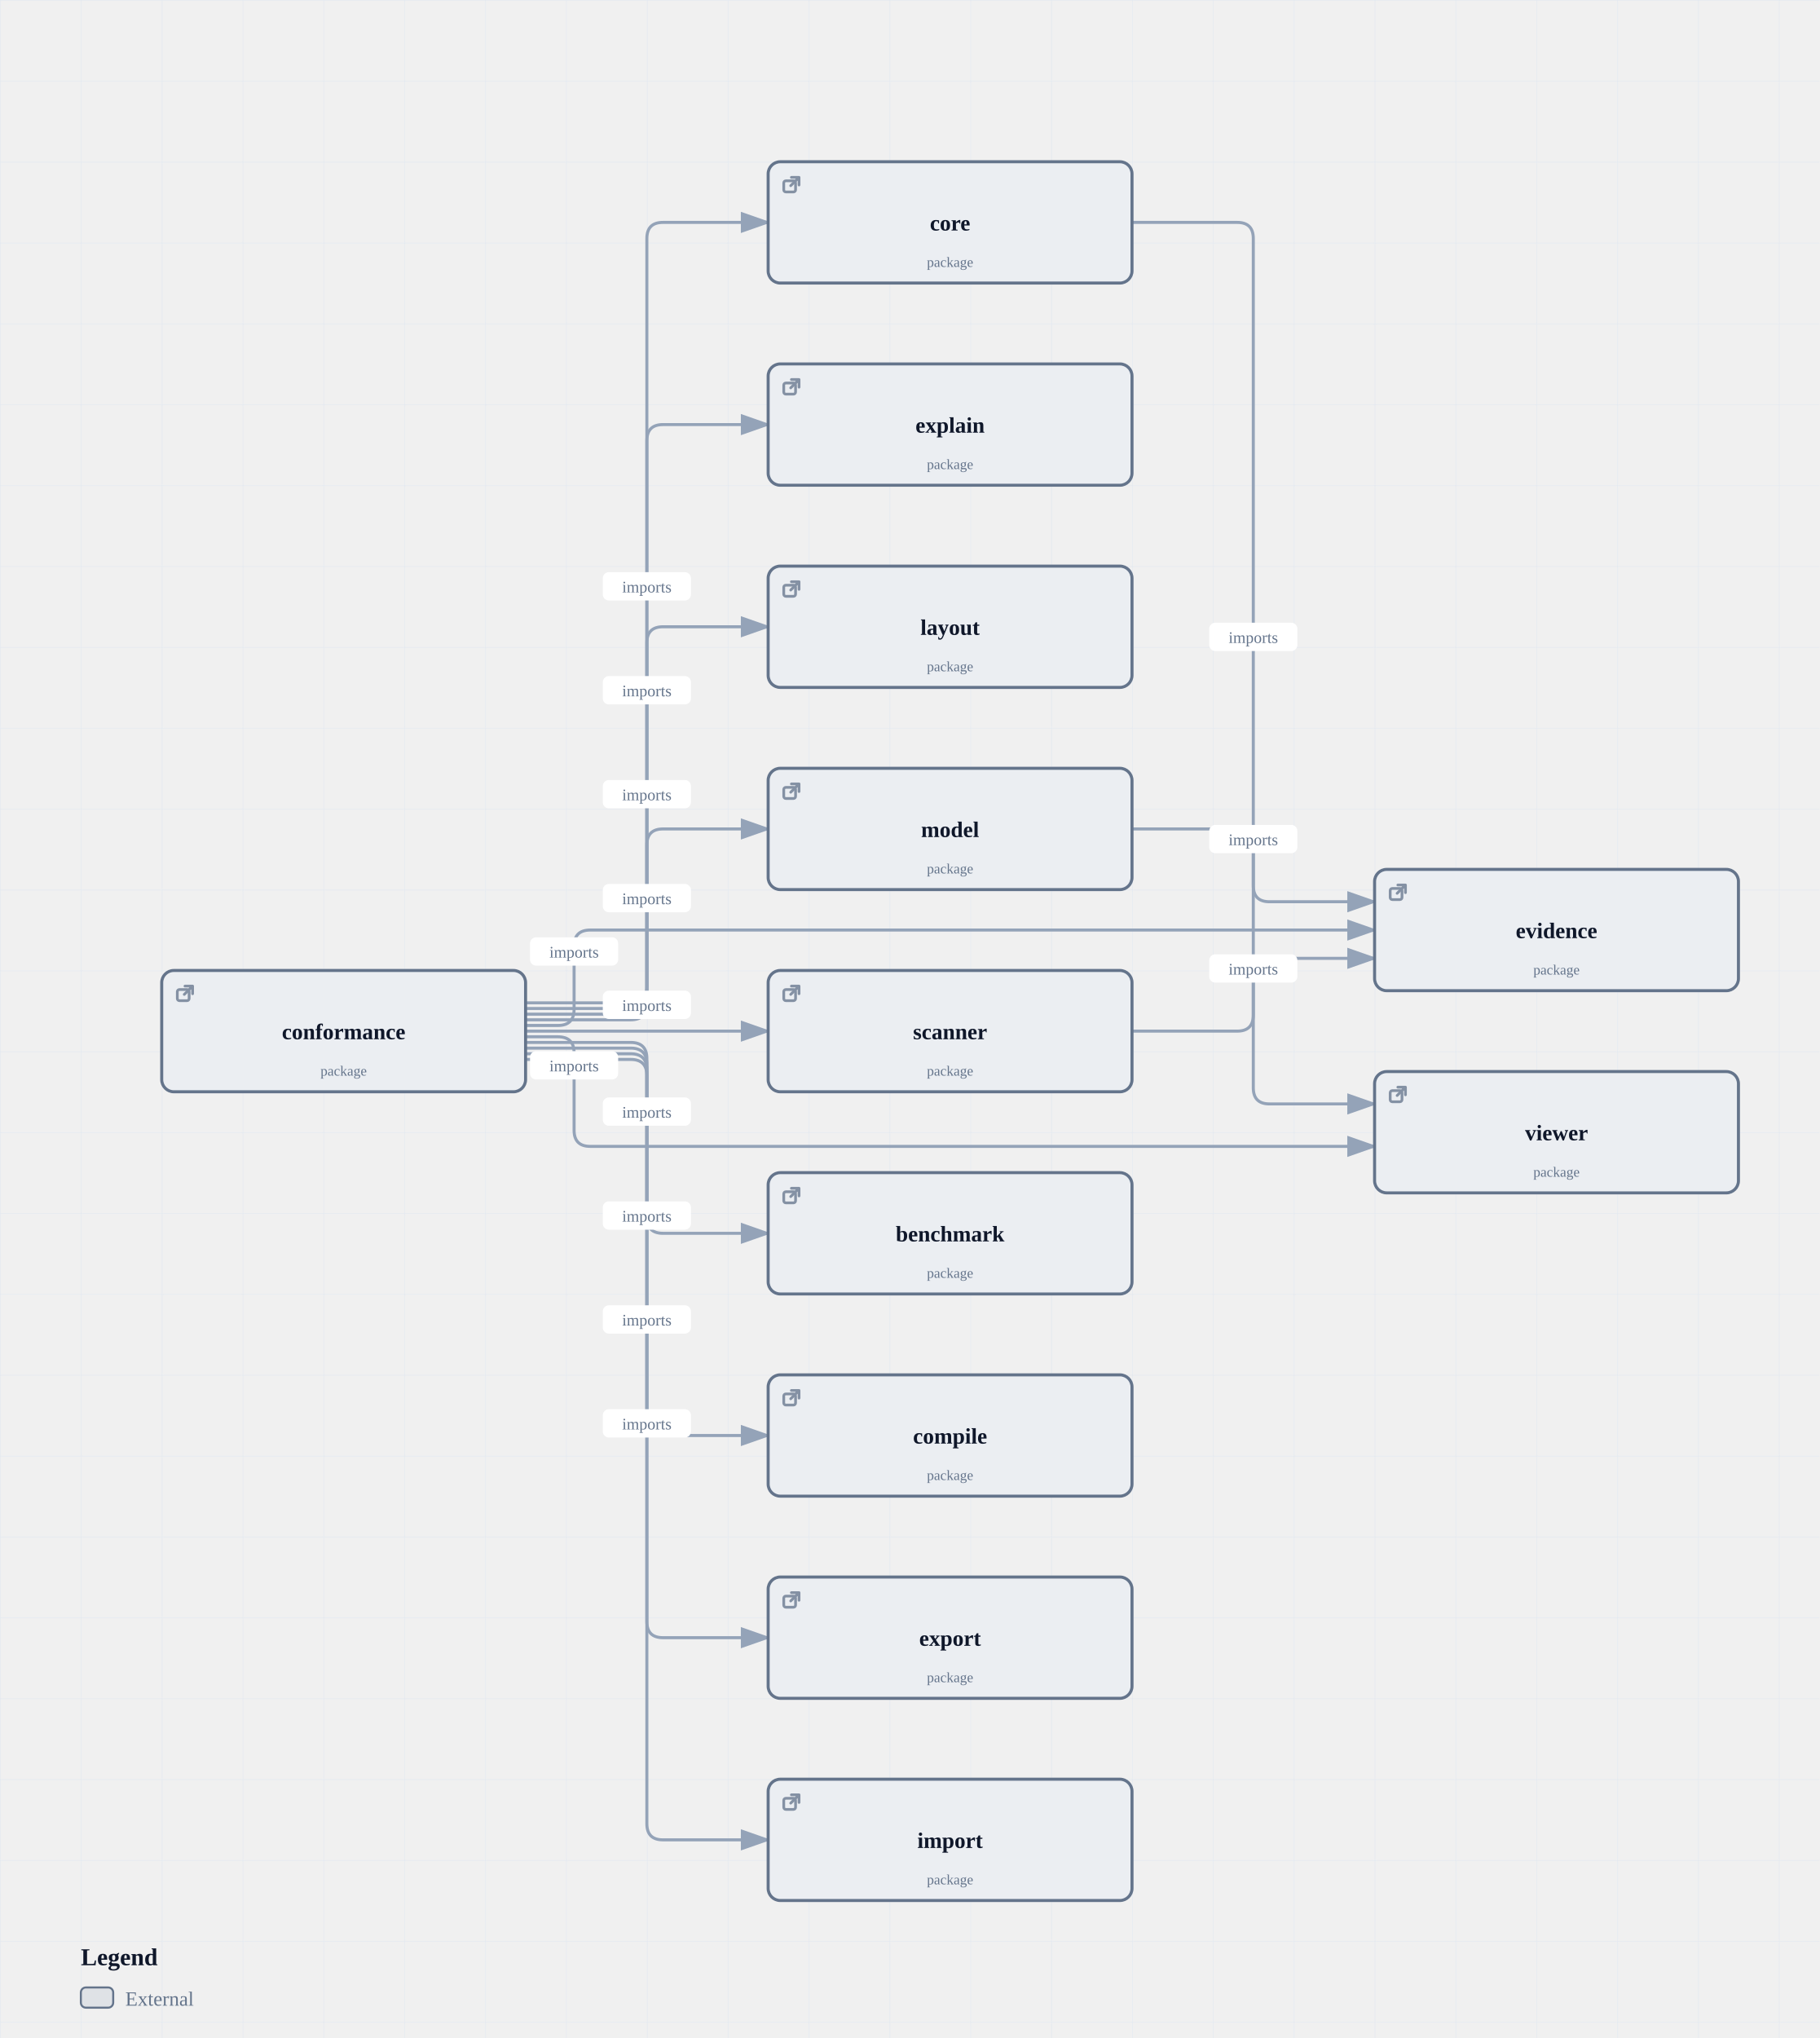
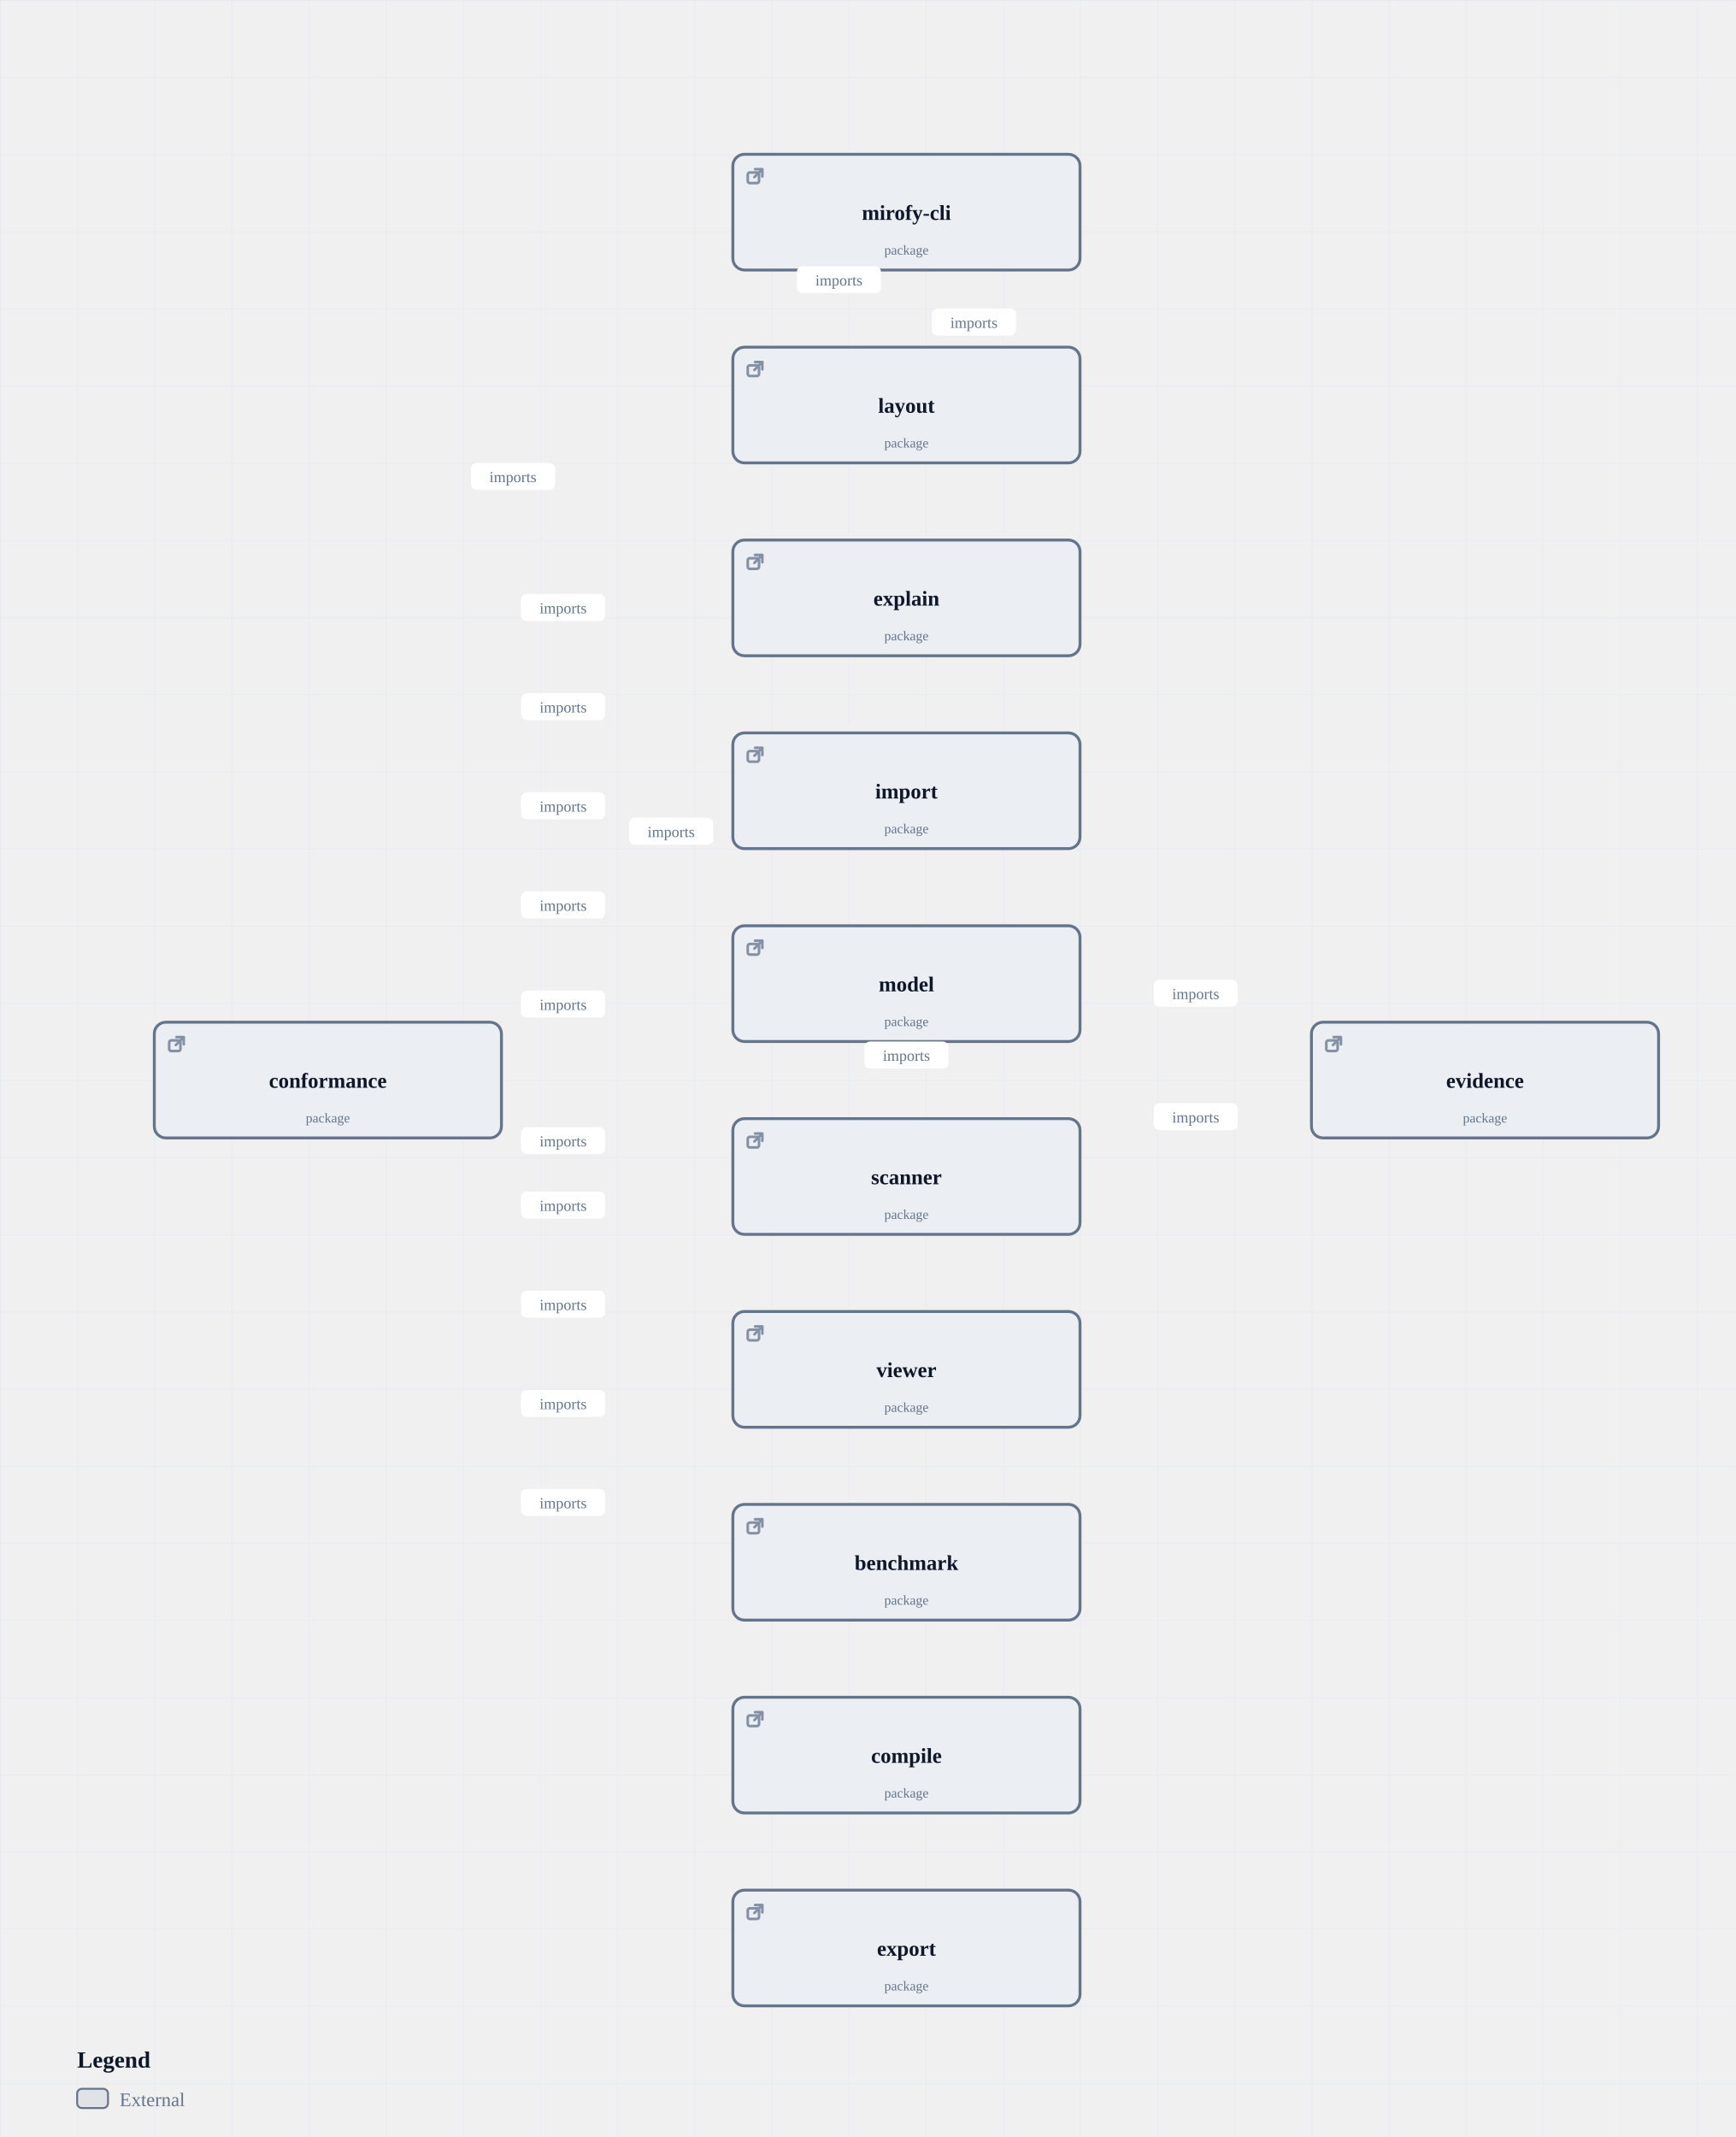
- <svg xmlns="http://www.w3.org/2000/svg" viewBox="0 0 900 1008" lang="en" display="block">
-   <style>svg{width:100%;min-width:min(900px,100%);display:block;transform-origin:0 0;transition:transform 0.18s ease}.c-grid{stroke:#e2e8f0;fill:none}.c-mask{fill:#ffffff;stroke:none}.c-external{fill:rgba(148, 163, 184, 0.18);stroke:#64748b}.t-primary{fill:#0f172a}.t-muted{fill:#64748b}.t-external{fill:#64748b}svg .semantic-sigil{fill:none;stroke:currentColor;stroke-width:1.35;stroke-linecap:round;stroke-linejoin:round;opacity:0.76;pointer-events:none}svg .semantic-sigil&gt;*{vector-effect:non-scaling-stroke}svg .semantic-sigil .sigil-fill{fill:currentColor;stroke:none}svg .s-external{color:#64748b}.a-default{stroke:#94a3b8;fill:none}.m-default{fill:#94a3b8}.m-emphasis{fill:#059669}.m-security{fill:#e11d48}.m-dashed{fill:#7c3aed}</style>
+ <svg xmlns="http://www.w3.org/2000/svg" viewBox="0 0 900 1108" lang="en" display="block">
+   <style>svg{width:100%;min-width:min(900px,100%);display:block;transform-origin:0 0;transition:transform 0.18s ease}.c-grid{stroke:#e2e8f0;fill:none}.c-mask{fill:#ffffff;stroke:none}.c-external{fill:rgba(148, 163, 184, 0.18);stroke:#64748b}.t-primary{fill:#0f172a}.t-muted{fill:#64748b}.t-external{fill:#64748b}svg .semantic-sigil{fill:none;stroke:currentColor;stroke-width:1.35;stroke-linecap:round;stroke-linejoin:round;opacity:0.76;pointer-events:none}svg .semantic-sigil&gt;*{vector-effect:non-scaling-stroke}svg .semantic-sigil .sigil-fill{fill:currentColor;stroke:none}svg .s-external{color:#64748b}.a-default{stroke:#94a3b8;fill:none}.m-default{fill:#94a3b8}.m-emphasis{fill:#059669}.m-security{fill:#e11d48}.m-dashed{fill:#7c3aed}/* build-hero */.a-default{stroke-dasharray:1;stroke-dashoffset:1;opacity:0;animation-duration:11s;animation-iteration-count:infinite;animation-timing-function:ease-in-out}.h-e0{animation-name:h-draw0}.h-e1{animation-name:h-draw1}.h-e2{animation-name:h-draw2}.h-e3{animation-name:h-draw3}.h-e4{animation-name:h-draw4}.h-e5{animation-name:h-draw5}.h-e6{animation-name:h-draw6}.h-e7{animation-name:h-draw7}.h-e8{animation-name:h-draw8}.h-e9{animation-name:h-draw9}.h-e10{animation-name:h-draw10}.h-e11{animation-name:h-draw11}.h-e12{animation-name:h-draw12}.h-e13{animation-name:h-draw13}.h-e14{animation-name:h-draw14}.h-e15{animation-name:h-draw15}.h-e16{animation-name:h-draw16}@keyframes h-draw0{0%,4.0%{opacity:0;stroke-dashoffset:1;stroke:#2563eb}4.6%{opacity:1;stroke-dashoffset:1;stroke:#2563eb}9.0%{opacity:1;stroke-dashoffset:0;stroke:#2563eb}21.0%,88%{opacity:1;stroke-dashoffset:0;stroke:#94a3b8}94%,100%{opacity:0;stroke-dashoffset:1;stroke:#2563eb}}@keyframes h-draw1{0%,7.6%{opacity:0;stroke-dashoffset:1;stroke:#2563eb}8.2%{opacity:1;stroke-dashoffset:1;stroke:#2563eb}12.6%{opacity:1;stroke-dashoffset:0;stroke:#2563eb}24.6%,88%{opacity:1;stroke-dashoffset:0;stroke:#94a3b8}94%,100%{opacity:0;stroke-dashoffset:1;stroke:#2563eb}}@keyframes h-draw2{0%,11.2%{opacity:0;stroke-dashoffset:1;stroke:#2563eb}11.8%{opacity:1;stroke-dashoffset:1;stroke:#2563eb}16.2%{opacity:1;stroke-dashoffset:0;stroke:#2563eb}28.2%,88%{opacity:1;stroke-dashoffset:0;stroke:#94a3b8}94%,100%{opacity:0;stroke-dashoffset:1;stroke:#2563eb}}@keyframes h-draw3{0%,14.8%{opacity:0;stroke-dashoffset:1;stroke:#2563eb}15.4%{opacity:1;stroke-dashoffset:1;stroke:#2563eb}19.8%{opacity:1;stroke-dashoffset:0;stroke:#2563eb}31.8%,88%{opacity:1;stroke-dashoffset:0;stroke:#94a3b8}94%,100%{opacity:0;stroke-dashoffset:1;stroke:#2563eb}}@keyframes h-draw4{0%,18.4%{opacity:0;stroke-dashoffset:1;stroke:#2563eb}19.0%{opacity:1;stroke-dashoffset:1;stroke:#2563eb}23.4%{opacity:1;stroke-dashoffset:0;stroke:#2563eb}35.4%,88%{opacity:1;stroke-dashoffset:0;stroke:#94a3b8}94%,100%{opacity:0;stroke-dashoffset:1;stroke:#2563eb}}@keyframes h-draw5{0%,22.0%{opacity:0;stroke-dashoffset:1;stroke:#2563eb}22.6%{opacity:1;stroke-dashoffset:1;stroke:#2563eb}27.0%{opacity:1;stroke-dashoffset:0;stroke:#2563eb}39.0%,88%{opacity:1;stroke-dashoffset:0;stroke:#94a3b8}94%,100%{opacity:0;stroke-dashoffset:1;stroke:#2563eb}}@keyframes h-draw6{0%,25.6%{opacity:0;stroke-dashoffset:1;stroke:#2563eb}26.2%{opacity:1;stroke-dashoffset:1;stroke:#2563eb}30.6%{opacity:1;stroke-dashoffset:0;stroke:#2563eb}42.6%,88%{opacity:1;stroke-dashoffset:0;stroke:#94a3b8}94%,100%{opacity:0;stroke-dashoffset:1;stroke:#2563eb}}@keyframes h-draw7{0%,29.2%{opacity:0;stroke-dashoffset:1;stroke:#2563eb}29.8%{opacity:1;stroke-dashoffset:1;stroke:#2563eb}34.2%{opacity:1;stroke-dashoffset:0;stroke:#2563eb}46.2%,88%{opacity:1;stroke-dashoffset:0;stroke:#94a3b8}94%,100%{opacity:0;stroke-dashoffset:1;stroke:#2563eb}}@keyframes h-draw8{0%,32.8%{opacity:0;stroke-dashoffset:1;stroke:#2563eb}33.4%{opacity:1;stroke-dashoffset:1;stroke:#2563eb}37.8%{opacity:1;stroke-dashoffset:0;stroke:#2563eb}49.8%,88%{opacity:1;stroke-dashoffset:0;stroke:#94a3b8}94%,100%{opacity:0;stroke-dashoffset:1;stroke:#2563eb}}@keyframes h-draw9{0%,36.4%{opacity:0;stroke-dashoffset:1;stroke:#2563eb}37.0%{opacity:1;stroke-dashoffset:1;stroke:#2563eb}41.4%{opacity:1;stroke-dashoffset:0;stroke:#2563eb}53.4%,88%{opacity:1;stroke-dashoffset:0;stroke:#94a3b8}94%,100%{opacity:0;stroke-dashoffset:1;stroke:#2563eb}}@keyframes h-draw10{0%,40.0%{opacity:0;stroke-dashoffset:1;stroke:#2563eb}40.6%{opacity:1;stroke-dashoffset:1;stroke:#2563eb}45.0%{opacity:1;stroke-dashoffset:0;stroke:#2563eb}57.0%,88%{opacity:1;stroke-dashoffset:0;stroke:#94a3b8}94%,100%{opacity:0;stroke-dashoffset:1;stroke:#2563eb}}@keyframes h-draw11{0%,43.6%{opacity:0;stroke-dashoffset:1;stroke:#2563eb}44.2%{opacity:1;stroke-dashoffset:1;stroke:#2563eb}48.6%{opacity:1;stroke-dashoffset:0;stroke:#2563eb}60.6%,88%{opacity:1;stroke-dashoffset:0;stroke:#94a3b8}94%,100%{opacity:0;stroke-dashoffset:1;stroke:#2563eb}}@keyframes h-draw12{0%,47.2%{opacity:0;stroke-dashoffset:1;stroke:#2563eb}47.8%{opacity:1;stroke-dashoffset:1;stroke:#2563eb}52.2%{opacity:1;stroke-dashoffset:0;stroke:#2563eb}64.2%,88%{opacity:1;stroke-dashoffset:0;stroke:#94a3b8}94%,100%{opacity:0;stroke-dashoffset:1;stroke:#2563eb}}@keyframes h-draw13{0%,50.8%{opacity:0;stroke-dashoffset:1;stroke:#2563eb}51.4%{opacity:1;stroke-dashoffset:1;stroke:#2563eb}55.8%{opacity:1;stroke-dashoffset:0;stroke:#2563eb}67.8%,88%{opacity:1;stroke-dashoffset:0;stroke:#94a3b8}94%,100%{opacity:0;stroke-dashoffset:1;stroke:#2563eb}}@keyframes h-draw14{0%,54.4%{opacity:0;stroke-dashoffset:1;stroke:#2563eb}55.0%{opacity:1;stroke-dashoffset:1;stroke:#2563eb}59.4%{opacity:1;stroke-dashoffset:0;stroke:#2563eb}71.4%,88%{opacity:1;stroke-dashoffset:0;stroke:#94a3b8}94%,100%{opacity:0;stroke-dashoffset:1;stroke:#2563eb}}@keyframes h-draw15{0%,58.0%{opacity:0;stroke-dashoffset:1;stroke:#2563eb}58.6%{opacity:1;stroke-dashoffset:1;stroke:#2563eb}63.0%{opacity:1;stroke-dashoffset:0;stroke:#2563eb}75.0%,88%{opacity:1;stroke-dashoffset:0;stroke:#94a3b8}94%,100%{opacity:0;stroke-dashoffset:1;stroke:#2563eb}}@keyframes h-draw16{0%,61.6%{opacity:0;stroke-dashoffset:1;stroke:#2563eb}62.2%{opacity:1;stroke-dashoffset:1;stroke:#2563eb}66.6%{opacity:1;stroke-dashoffset:0;stroke:#2563eb}78.6%,88%{opacity:1;stroke-dashoffset:0;stroke:#94a3b8}94%,100%{opacity:0;stroke-dashoffset:1;stroke:#2563eb}}@media (prefers-reduced-motion:reduce){.a-default{animation:none;opacity:1;stroke-dashoffset:0;stroke:#94a3b8}}</style>
  <defs>
    <marker id="arrowhead" markerWidth="10" markerHeight="7" refX="9" refY="3.5" orient="auto">
      <polygon points="0 0, 10 3.5, 0 7" class="m-default" fill="#94a3b8" />
    </marker>
    <marker id="arrowhead-emphasis" markerWidth="10" markerHeight="7" refX="9" refY="3.5" orient="auto">
      <polygon points="0 0, 10 3.5, 0 7" class="m-emphasis" fill="#059669" />
    </marker>
    <marker id="arrowhead-security" markerWidth="10" markerHeight="7" refX="9" refY="3.5" orient="auto">
      <polygon points="0 0, 10 3.5, 0 7" class="m-security" fill="#e11d48" />
    </marker>
    <marker id="arrowhead-dashed" markerWidth="10" markerHeight="7" refX="9" refY="3.5" orient="auto">
      <polygon points="0 0, 10 3.5, 0 7" class="m-dashed" fill="#7c3aed" />
    </marker>
    <pattern id="grid" width="40" height="40" patternUnits="userSpaceOnUse">
      <path d="M 40 0 L 0 0 0 40" class="c-grid" stroke-width="0.5" stroke="#e2e8f0" fill="none" />
    </pattern>
  </defs>
  <rect width="100%" height="100%" fill="url(#grid)" />
-   <path d="M 260 498.8 L 312 498.8 Q 320 498.8 320 490.8 L 320 218 Q 320 210 328 210 L 380 210" class="a-default" stroke-width="1.5" marker-end="url(#arrowhead)" stroke="#94a3b8" fill="none" />
-   <path d="M 260 515.6 L 312 515.6 Q 320 515.6 320 523.6 L 320 602 Q 320 610 328 610 L 380 610" class="a-default" stroke-width="1.5" marker-end="url(#arrowhead)" stroke="#94a3b8" fill="none" />
-   <path d="M 260 512.8 L 276 512.8 Q 284 512.8 284 520.8 L 284 559 Q 284 567 292 567 L 680 567" class="a-default" stroke-width="1.5" marker-end="url(#arrowhead)" stroke="#94a3b8" fill="none" />
-   <path d="M 260 507.2 L 276 507.2 Q 284 507.2 284 499.2 L 284 468 Q 284 460 292 460 L 680 460" class="a-default" stroke-width="1.5" marker-end="url(#arrowhead)" stroke="#94a3b8" fill="none" />
-   <path d="M 260 496 L 312 496 Q 320 496 320 488 L 320 118 Q 320 110 328 110 L 380 110" class="a-default" stroke-width="1.5" marker-end="url(#arrowhead)" stroke="#94a3b8" fill="none" />
-   <path d="M 260 521.2 L 312 521.2 Q 320 521.2 320 529.2 L 320 802 Q 320 810 328 810 L 380 810" class="a-default" stroke-width="1.5" marker-end="url(#arrowhead)" stroke="#94a3b8" fill="none" />
-   <path d="M 260 501.6 L 312 501.6 Q 320 501.6 320 493.6 L 320 318 Q 320 310 328 310 L 380 310" class="a-default" stroke-width="1.5" marker-end="url(#arrowhead)" stroke="#94a3b8" fill="none" />
-   <path d="M 260 524 L 312 524 Q 320 524 320 532 L 320 902 Q 320 910 328 910 L 380 910" class="a-default" stroke-width="1.5" marker-end="url(#arrowhead)" stroke="#94a3b8" fill="none" />
-   <path d="M 260 510 L 380 510" class="a-default" stroke-width="1.5" marker-end="url(#arrowhead)" stroke="#94a3b8" fill="none" />
-   <path d="M 260 504.4 L 312 504.4 Q 320 504.4 320 496.4 L 320 418 Q 320 410 328 410 L 380 410" class="a-default" stroke-width="1.5" marker-end="url(#arrowhead)" stroke="#94a3b8" fill="none" />
-   <path d="M 260 518.4 L 312 518.4 Q 320 518.4 320 526.4 L 320 702 Q 320 710 328 710 L 380 710" class="a-default" stroke-width="1.5" marker-end="url(#arrowhead)" stroke="#94a3b8" fill="none" />
-   <path d="M 560 110 L 612 110 Q 620 110 620 118 L 620 538 Q 620 546 628 546 L 680 546" class="a-default" stroke-width="1.5" marker-end="url(#arrowhead)" stroke="#94a3b8" fill="none" />
-   <path d="M 560 410 L 612 410 Q 620 410 620 418 L 620 438 Q 620 446 628 446 L 680 446" class="a-default" stroke-width="1.5" marker-end="url(#arrowhead)" stroke="#94a3b8" fill="none" />
-   <path d="M 560 510 L 612 510 Q 620 510 620 502 L 620 482 Q 620 474 628 474 L 680 474" class="a-default" stroke-width="1.5" marker-end="url(#arrowhead)" stroke="#94a3b8" fill="none" />
+   <path d="M 260 551.6 L 312 551.6 Q 320 551.6 320 543.6 L 320 318 Q 320 310 328 310 L 380 310" pathLength="1" class="a-default h-e0" stroke-width="1.5" marker-end="url(#arrowhead)" stroke="#94a3b8" fill="none" />
+   <path d="M 260 568.4 L 312 568.4 Q 320 568.4 320 576.4 L 320 802 Q 320 810 328 810 L 380 810" pathLength="1" class="a-default h-e1" stroke-width="1.5" marker-end="url(#arrowhead)" stroke="#94a3b8" fill="none" />
+   <path d="M 260 562.8 L 312 562.8 Q 320 562.8 320 570.8 L 320 602 Q 320 610 328 610 L 380 610" pathLength="1" class="a-default h-e2" stroke-width="1.5" marker-end="url(#arrowhead)" stroke="#94a3b8" fill="none" />
+   <path d="M 260 565.6 L 312 565.6 Q 320 565.6 320 573.6 L 320 702 Q 320 710 328 710 L 380 710" pathLength="1" class="a-default h-e3" stroke-width="1.5" marker-end="url(#arrowhead)" stroke="#94a3b8" fill="none" />
+   <path d="M 260 557.2 L 312 557.2 Q 320 557.2 320 549.2 L 320 518 Q 320 510 328 510 L 380 510" pathLength="1" class="a-default h-e4" stroke-width="1.5" marker-end="url(#arrowhead)" stroke="#94a3b8" fill="none" />
+   <path d="M 260 548.8 L 312 548.8 Q 320 548.8 320 540.8 L 320 218 Q 320 210 328 210 L 380 210" pathLength="1" class="a-default h-e5" stroke-width="1.5" marker-end="url(#arrowhead)" stroke="#94a3b8" fill="none" />
+   <path d="M 260 560 L 680 560" pathLength="1" class="a-default h-e6" stroke-width="1.5" marker-end="url(#arrowhead)" stroke="#94a3b8" fill="none" />
+   <path d="M 260 546 L 312 546 Q 320 546 320 538 L 320 118 Q 320 110 328 110 L 380 110" pathLength="1" class="a-default h-e7" stroke-width="1.5" marker-end="url(#arrowhead)" stroke="#94a3b8" fill="none" />
+   <path d="M 260 574 L 312 574 Q 320 574 320 582 L 320 1002 Q 320 1010 328 1010 L 380 1010" pathLength="1" class="a-default h-e8" stroke-width="1.5" marker-end="url(#arrowhead)" stroke="#94a3b8" fill="none" />
+   <path d="M 260 554.4 L 312 554.4 Q 320 554.4 320 546.4 L 320 418 Q 320 410 328 410 L 380 410" pathLength="1" class="a-default h-e9" stroke-width="1.5" marker-end="url(#arrowhead)" stroke="#94a3b8" fill="none" />
+   <path d="M 260 571.2 L 312 571.2 Q 320 571.2 320 579.2 L 320 902 Q 320 910 328 910 L 380 910" pathLength="1" class="a-default h-e10" stroke-width="1.5" marker-end="url(#arrowhead)" stroke="#94a3b8" fill="none" />
+   <path d="M 380 110 L 356 110 Q 348 110 348 118 L 348 702 Q 348 710 356 710 L 380 710" pathLength="1" class="a-default h-e11" stroke-width="1.5" marker-end="url(#arrowhead)" stroke="#94a3b8" fill="none" />
+   <path d="M 380 110 L 330 110 Q 322 110 322 118 L 322 402 Q 322 410 330 410 L 380 410" pathLength="1" class="a-default h-e12" stroke-width="1.5" marker-end="url(#arrowhead)" stroke="#94a3b8" fill="none" />
+   <path d="M 463 140 L 463 180" pathLength="1" class="a-default h-e13" stroke-width="1.5" marker-end="url(#arrowhead)" stroke="#94a3b8" fill="none" />
+   <path d="M 477 180 L 477 140" pathLength="1" class="a-default h-e14" stroke-width="1.5" marker-end="url(#arrowhead)" stroke="#94a3b8" fill="none" />
+   <path d="M 560 510 L 612 510 Q 620 510 620 518 L 620 538 Q 620 546 628 546 L 680 546" pathLength="1" class="a-default h-e15" stroke-width="1.5" marker-end="url(#arrowhead)" stroke="#94a3b8" fill="none" />
+   <path d="M 560 610 L 612 610 Q 620 610 620 602 L 620 582 Q 620 574 628 574 L 680 574" pathLength="1" class="a-default h-e16" stroke-width="1.5" marker-end="url(#arrowhead)" stroke="#94a3b8" fill="none" />
  <g id="node-mirofy-conformance">
-     <rect x="80" y="480" width="180" height="60" rx="6" class="c-mask" fill="#ffffff" stroke="none" />
-     <rect x="80" y="480" width="180" height="60" rx="6" class="c-external" stroke-width="1.5" fill="rgba(148, 163, 184, 0.18)" stroke="#64748b" />
-     <g class="semantic-sigil s-external" transform="translate(86 486) scale(0.6875)" fill="none" stroke="currentColor" stroke-width="1.35" stroke-linecap="round" stroke-linejoin="round" opacity="0.76" color="#64748b">
-       <rect x="2.5" y="5" width="8.5" height="8" rx="1.5" />
-       <path d="M8 2.5h5.5V8M13.5 2.5 7.5 8.5" />
-     </g>
-     <text x="170" y="514" class="t-primary" font-size="11" font-weight="600" text-anchor="middle" fill="#0f172a">conformance</text>
-     <text x="170" y="532" class="t-external" font-size="7" text-anchor="middle" fill="#64748b">package</text>
-   </g>
-   <g id="node-mirofy-core">
+     <rect x="80" y="530" width="180" height="60" rx="6" class="c-mask" fill="#ffffff" stroke="none" />
+     <rect x="80" y="530" width="180" height="60" rx="6" class="c-external" stroke-width="1.5" fill="rgba(148, 163, 184, 0.18)" stroke="#64748b" />
+     <g class="semantic-sigil s-external" transform="translate(86 536) scale(0.6875)" fill="none" stroke="currentColor" stroke-width="1.35" stroke-linecap="round" stroke-linejoin="round" opacity="0.76" color="#64748b">
+       <rect x="2.5" y="5" width="8.5" height="8" rx="1.5" />
+       <path d="M8 2.5h5.5V8M13.5 2.5 7.5 8.5" />
+     </g>
+     <text x="170" y="564" class="t-primary" font-size="11" font-weight="600" text-anchor="middle" fill="#0f172a">conformance</text>
+     <text x="170" y="582" class="t-external" font-size="7" text-anchor="middle" fill="#64748b">package</text>
+   </g>
+   <g id="node-mirofy-cli">
    <rect x="380" y="80" width="180" height="60" rx="6" class="c-mask" fill="#ffffff" stroke="none" />
    <rect x="380" y="80" width="180" height="60" rx="6" class="c-external" stroke-width="1.5" fill="rgba(148, 163, 184, 0.18)" stroke="#64748b" />
    <g class="semantic-sigil s-external" transform="translate(386 86) scale(0.6875)" fill="none" stroke="currentColor" stroke-width="1.35" stroke-linecap="round" stroke-linejoin="round" opacity="0.76" color="#64748b">
      <rect x="2.5" y="5" width="8.5" height="8" rx="1.5" />
      <path d="M8 2.5h5.5V8M13.5 2.5 7.5 8.5" />
    </g>
-     <text x="470" y="114" class="t-primary" font-size="11" font-weight="600" text-anchor="middle" fill="#0f172a">core</text>
+     <text x="470" y="114" class="t-primary" font-size="11" font-weight="600" text-anchor="middle" fill="#0f172a">mirofy-cli</text>
    <text x="470" y="132" class="t-external" font-size="7" text-anchor="middle" fill="#64748b">package</text>
  </g>
-   <g id="node-mirofy-evidence">
-     <rect x="680" y="430" width="180" height="60" rx="6" class="c-mask" fill="#ffffff" stroke="none" />
-     <rect x="680" y="430" width="180" height="60" rx="6" class="c-external" stroke-width="1.5" fill="rgba(148, 163, 184, 0.18)" stroke="#64748b" />
-     <g class="semantic-sigil s-external" transform="translate(686 436) scale(0.6875)" fill="none" stroke="currentColor" stroke-width="1.35" stroke-linecap="round" stroke-linejoin="round" opacity="0.76" color="#64748b">
-       <rect x="2.5" y="5" width="8.5" height="8" rx="1.5" />
-       <path d="M8 2.5h5.5V8M13.5 2.5 7.5 8.5" />
-     </g>
-     <text x="770" y="464" class="t-primary" font-size="11" font-weight="600" text-anchor="middle" fill="#0f172a">evidence</text>
-     <text x="770" y="482" class="t-external" font-size="7" text-anchor="middle" fill="#64748b">package</text>
-   </g>
-   <g id="node-mirofy-explain">
+   <g id="node-mirofy-layout">
    <rect x="380" y="180" width="180" height="60" rx="6" class="c-mask" fill="#ffffff" stroke="none" />
    <rect x="380" y="180" width="180" height="60" rx="6" class="c-external" stroke-width="1.5" fill="rgba(148, 163, 184, 0.18)" stroke="#64748b" />
    <g class="semantic-sigil s-external" transform="translate(386 186) scale(0.6875)" fill="none" stroke="currentColor" stroke-width="1.35" stroke-linecap="round" stroke-linejoin="round" opacity="0.76" color="#64748b">
      <rect x="2.5" y="5" width="8.5" height="8" rx="1.5" />
      <path d="M8 2.5h5.5V8M13.5 2.5 7.5 8.5" />
    </g>
-     <text x="470" y="214" class="t-primary" font-size="11" font-weight="600" text-anchor="middle" fill="#0f172a">explain</text>
+     <text x="470" y="214" class="t-primary" font-size="11" font-weight="600" text-anchor="middle" fill="#0f172a">layout</text>
    <text x="470" y="232" class="t-external" font-size="7" text-anchor="middle" fill="#64748b">package</text>
  </g>
-   <g id="node-mirofy-layout">
+   <g id="node-mirofy-evidence">
+     <rect x="680" y="530" width="180" height="60" rx="6" class="c-mask" fill="#ffffff" stroke="none" />
+     <rect x="680" y="530" width="180" height="60" rx="6" class="c-external" stroke-width="1.5" fill="rgba(148, 163, 184, 0.18)" stroke="#64748b" />
+     <g class="semantic-sigil s-external" transform="translate(686 536) scale(0.6875)" fill="none" stroke="currentColor" stroke-width="1.35" stroke-linecap="round" stroke-linejoin="round" opacity="0.76" color="#64748b">
+       <rect x="2.5" y="5" width="8.5" height="8" rx="1.5" />
+       <path d="M8 2.5h5.5V8M13.5 2.5 7.5 8.5" />
+     </g>
+     <text x="770" y="564" class="t-primary" font-size="11" font-weight="600" text-anchor="middle" fill="#0f172a">evidence</text>
+     <text x="770" y="582" class="t-external" font-size="7" text-anchor="middle" fill="#64748b">package</text>
+   </g>
+   <g id="node-mirofy-explain">
    <rect x="380" y="280" width="180" height="60" rx="6" class="c-mask" fill="#ffffff" stroke="none" />
    <rect x="380" y="280" width="180" height="60" rx="6" class="c-external" stroke-width="1.5" fill="rgba(148, 163, 184, 0.18)" stroke="#64748b" />
    <g class="semantic-sigil s-external" transform="translate(386 286) scale(0.6875)" fill="none" stroke="currentColor" stroke-width="1.35" stroke-linecap="round" stroke-linejoin="round" opacity="0.76" color="#64748b">
      <rect x="2.5" y="5" width="8.5" height="8" rx="1.5" />
      <path d="M8 2.5h5.5V8M13.5 2.5 7.5 8.5" />
    </g>
-     <text x="470" y="314" class="t-primary" font-size="11" font-weight="600" text-anchor="middle" fill="#0f172a">layout</text>
+     <text x="470" y="314" class="t-primary" font-size="11" font-weight="600" text-anchor="middle" fill="#0f172a">explain</text>
    <text x="470" y="332" class="t-external" font-size="7" text-anchor="middle" fill="#64748b">package</text>
  </g>
-   <g id="node-mirofy-model">
+   <g id="node-mirofy-import">
    <rect x="380" y="380" width="180" height="60" rx="6" class="c-mask" fill="#ffffff" stroke="none" />
    <rect x="380" y="380" width="180" height="60" rx="6" class="c-external" stroke-width="1.5" fill="rgba(148, 163, 184, 0.18)" stroke="#64748b" />
    <g class="semantic-sigil s-external" transform="translate(386 386) scale(0.6875)" fill="none" stroke="currentColor" stroke-width="1.35" stroke-linecap="round" stroke-linejoin="round" opacity="0.76" color="#64748b">
      <rect x="2.5" y="5" width="8.5" height="8" rx="1.5" />
      <path d="M8 2.5h5.5V8M13.5 2.5 7.5 8.5" />
    </g>
-     <text x="470" y="414" class="t-primary" font-size="11" font-weight="600" text-anchor="middle" fill="#0f172a">model</text>
+     <text x="470" y="414" class="t-primary" font-size="11" font-weight="600" text-anchor="middle" fill="#0f172a">import</text>
    <text x="470" y="432" class="t-external" font-size="7" text-anchor="middle" fill="#64748b">package</text>
  </g>
-   <g id="node-mirofy-scanner">
+   <g id="node-mirofy-model">
    <rect x="380" y="480" width="180" height="60" rx="6" class="c-mask" fill="#ffffff" stroke="none" />
    <rect x="380" y="480" width="180" height="60" rx="6" class="c-external" stroke-width="1.5" fill="rgba(148, 163, 184, 0.18)" stroke="#64748b" />
    <g class="semantic-sigil s-external" transform="translate(386 486) scale(0.6875)" fill="none" stroke="currentColor" stroke-width="1.35" stroke-linecap="round" stroke-linejoin="round" opacity="0.76" color="#64748b">
      <rect x="2.5" y="5" width="8.5" height="8" rx="1.5" />
      <path d="M8 2.5h5.5V8M13.5 2.5 7.5 8.5" />
    </g>
-     <text x="470" y="514" class="t-primary" font-size="11" font-weight="600" text-anchor="middle" fill="#0f172a">scanner</text>
+     <text x="470" y="514" class="t-primary" font-size="11" font-weight="600" text-anchor="middle" fill="#0f172a">model</text>
    <text x="470" y="532" class="t-external" font-size="7" text-anchor="middle" fill="#64748b">package</text>
  </g>
-   <g id="node-mirofy-viewer">
-     <rect x="680" y="530" width="180" height="60" rx="6" class="c-mask" fill="#ffffff" stroke="none" />
-     <rect x="680" y="530" width="180" height="60" rx="6" class="c-external" stroke-width="1.5" fill="rgba(148, 163, 184, 0.18)" stroke="#64748b" />
-     <g class="semantic-sigil s-external" transform="translate(686 536) scale(0.6875)" fill="none" stroke="currentColor" stroke-width="1.35" stroke-linecap="round" stroke-linejoin="round" opacity="0.76" color="#64748b">
-       <rect x="2.5" y="5" width="8.5" height="8" rx="1.5" />
-       <path d="M8 2.5h5.5V8M13.5 2.5 7.5 8.5" />
-     </g>
-     <text x="770" y="564" class="t-primary" font-size="11" font-weight="600" text-anchor="middle" fill="#0f172a">viewer</text>
-     <text x="770" y="582" class="t-external" font-size="7" text-anchor="middle" fill="#64748b">package</text>
-   </g>
-   <g id="node-mirofy-benchmark">
+   <g id="node-mirofy-scanner">
    <rect x="380" y="580" width="180" height="60" rx="6" class="c-mask" fill="#ffffff" stroke="none" />
    <rect x="380" y="580" width="180" height="60" rx="6" class="c-external" stroke-width="1.5" fill="rgba(148, 163, 184, 0.18)" stroke="#64748b" />
    <g class="semantic-sigil s-external" transform="translate(386 586) scale(0.6875)" fill="none" stroke="currentColor" stroke-width="1.35" stroke-linecap="round" stroke-linejoin="round" opacity="0.76" color="#64748b">
      <rect x="2.5" y="5" width="8.5" height="8" rx="1.5" />
      <path d="M8 2.5h5.5V8M13.5 2.5 7.5 8.5" />
    </g>
-     <text x="470" y="614" class="t-primary" font-size="11" font-weight="600" text-anchor="middle" fill="#0f172a">benchmark</text>
+     <text x="470" y="614" class="t-primary" font-size="11" font-weight="600" text-anchor="middle" fill="#0f172a">scanner</text>
    <text x="470" y="632" class="t-external" font-size="7" text-anchor="middle" fill="#64748b">package</text>
  </g>
-   <g id="node-mirofy-compile">
+   <g id="node-mirofy-viewer">
    <rect x="380" y="680" width="180" height="60" rx="6" class="c-mask" fill="#ffffff" stroke="none" />
    <rect x="380" y="680" width="180" height="60" rx="6" class="c-external" stroke-width="1.5" fill="rgba(148, 163, 184, 0.18)" stroke="#64748b" />
    <g class="semantic-sigil s-external" transform="translate(386 686) scale(0.6875)" fill="none" stroke="currentColor" stroke-width="1.35" stroke-linecap="round" stroke-linejoin="round" opacity="0.76" color="#64748b">
      <rect x="2.5" y="5" width="8.5" height="8" rx="1.5" />
      <path d="M8 2.5h5.5V8M13.5 2.5 7.5 8.5" />
    </g>
-     <text x="470" y="714" class="t-primary" font-size="11" font-weight="600" text-anchor="middle" fill="#0f172a">compile</text>
+     <text x="470" y="714" class="t-primary" font-size="11" font-weight="600" text-anchor="middle" fill="#0f172a">viewer</text>
    <text x="470" y="732" class="t-external" font-size="7" text-anchor="middle" fill="#64748b">package</text>
  </g>
-   <g id="node-mirofy-export">
+   <g id="node-mirofy-benchmark">
    <rect x="380" y="780" width="180" height="60" rx="6" class="c-mask" fill="#ffffff" stroke="none" />
    <rect x="380" y="780" width="180" height="60" rx="6" class="c-external" stroke-width="1.5" fill="rgba(148, 163, 184, 0.18)" stroke="#64748b" />
    <g class="semantic-sigil s-external" transform="translate(386 786) scale(0.6875)" fill="none" stroke="currentColor" stroke-width="1.35" stroke-linecap="round" stroke-linejoin="round" opacity="0.76" color="#64748b">
      <rect x="2.5" y="5" width="8.5" height="8" rx="1.5" />
      <path d="M8 2.5h5.5V8M13.5 2.5 7.5 8.5" />
    </g>
-     <text x="470" y="814" class="t-primary" font-size="11" font-weight="600" text-anchor="middle" fill="#0f172a">export</text>
+     <text x="470" y="814" class="t-primary" font-size="11" font-weight="600" text-anchor="middle" fill="#0f172a">benchmark</text>
    <text x="470" y="832" class="t-external" font-size="7" text-anchor="middle" fill="#64748b">package</text>
  </g>
-   <g id="node-mirofy-import">
+   <g id="node-mirofy-compile">
    <rect x="380" y="880" width="180" height="60" rx="6" class="c-mask" fill="#ffffff" stroke="none" />
    <rect x="380" y="880" width="180" height="60" rx="6" class="c-external" stroke-width="1.5" fill="rgba(148, 163, 184, 0.18)" stroke="#64748b" />
    <g class="semantic-sigil s-external" transform="translate(386 886) scale(0.6875)" fill="none" stroke="currentColor" stroke-width="1.35" stroke-linecap="round" stroke-linejoin="round" opacity="0.76" color="#64748b">
      <rect x="2.5" y="5" width="8.5" height="8" rx="1.5" />
      <path d="M8 2.5h5.5V8M13.5 2.5 7.5 8.5" />
    </g>
-     <text x="470" y="914" class="t-primary" font-size="11" font-weight="600" text-anchor="middle" fill="#0f172a">import</text>
+     <text x="470" y="914" class="t-primary" font-size="11" font-weight="600" text-anchor="middle" fill="#0f172a">compile</text>
    <text x="470" y="932" class="t-external" font-size="7" text-anchor="middle" fill="#64748b">package</text>
  </g>
-   <g>
-     <rect x="298.2" y="334.4" width="43.6" height="14" rx="3" class="c-mask" fill="#ffffff" stroke="none" />
-     <text x="320" y="344.4" class="t-muted" font-size="8" text-anchor="middle" fill="#64748b">imports</text>
-   </g>
-   <g>
-     <rect x="298.2" y="542.8" width="43.6" height="14" rx="3" class="c-mask" fill="#ffffff" stroke="none" />
-     <text x="320" y="552.8" class="t-muted" font-size="8" text-anchor="middle" fill="#64748b">imports</text>
-   </g>
-   <g>
-     <rect x="262.2" y="519.9" width="43.6" height="14" rx="3" class="c-mask" fill="#ffffff" stroke="none" />
-     <text x="284" y="529.9" class="t-muted" font-size="8" text-anchor="middle" fill="#64748b">imports</text>
-   </g>
-   <g>
-     <rect x="262.2" y="463.6" width="43.6" height="14" rx="3" class="c-mask" fill="#ffffff" stroke="none" />
-     <text x="284" y="473.6" class="t-muted" font-size="8" text-anchor="middle" fill="#64748b">imports</text>
-   </g>
-   <g>
-     <rect x="298.2" y="283" width="43.6" height="14" rx="3" class="c-mask" fill="#ffffff" stroke="none" />
-     <text x="320" y="293" class="t-muted" font-size="8" text-anchor="middle" fill="#64748b">imports</text>
-   </g>
-   <g>
-     <rect x="298.2" y="645.6" width="43.6" height="14" rx="3" class="c-mask" fill="#ffffff" stroke="none" />
-     <text x="320" y="655.6" class="t-muted" font-size="8" text-anchor="middle" fill="#64748b">imports</text>
-   </g>
-   <g>
-     <rect x="298.2" y="385.8" width="43.6" height="14" rx="3" class="c-mask" fill="#ffffff" stroke="none" />
-     <text x="320" y="395.8" class="t-muted" font-size="8" text-anchor="middle" fill="#64748b">imports</text>
-   </g>
-   <g>
-     <rect x="298.2" y="697" width="43.6" height="14" rx="3" class="c-mask" fill="#ffffff" stroke="none" />
-     <text x="320" y="707" class="t-muted" font-size="8" text-anchor="middle" fill="#64748b">imports</text>
-   </g>
-   <g>
-     <rect x="298.2" y="490" width="43.6" height="14" rx="3" class="c-mask" fill="#ffffff" stroke="none" />
-     <text x="320" y="500" class="t-muted" font-size="8" text-anchor="middle" fill="#64748b">imports</text>
-   </g>
-   <g>
-     <rect x="298.2" y="437.2" width="43.6" height="14" rx="3" class="c-mask" fill="#ffffff" stroke="none" />
-     <text x="320" y="447.2" class="t-muted" font-size="8" text-anchor="middle" fill="#64748b">imports</text>
-   </g>
-   <g>
-     <rect x="298.2" y="594.2" width="43.6" height="14" rx="3" class="c-mask" fill="#ffffff" stroke="none" />
-     <text x="320" y="604.2" class="t-muted" font-size="8" text-anchor="middle" fill="#64748b">imports</text>
-   </g>
-   <g>
-     <rect x="598.2" y="308" width="43.6" height="14" rx="3" class="c-mask" fill="#ffffff" stroke="none" />
-     <text x="620" y="318" class="t-muted" font-size="8" text-anchor="middle" fill="#64748b">imports</text>
-   </g>
-   <g>
-     <rect x="598.2" y="408" width="43.6" height="14" rx="3" class="c-mask" fill="#ffffff" stroke="none" />
-     <text x="620" y="418" class="t-muted" font-size="8" text-anchor="middle" fill="#64748b">imports</text>
-   </g>
-   <g>
-     <rect x="598.2" y="472" width="43.6" height="14" rx="3" class="c-mask" fill="#ffffff" stroke="none" />
-     <text x="620" y="482" class="t-muted" font-size="8" text-anchor="middle" fill="#64748b">imports</text>
-   </g>
-   <g>
-     <text x="40" y="972" class="t-primary" font-size="12" font-weight="650" fill="#0f172a">Legend</text>
+   <g id="node-mirofy-export">
+     <rect x="380" y="980" width="180" height="60" rx="6" class="c-mask" fill="#ffffff" stroke="none" />
+     <rect x="380" y="980" width="180" height="60" rx="6" class="c-external" stroke-width="1.5" fill="rgba(148, 163, 184, 0.18)" stroke="#64748b" />
+     <g class="semantic-sigil s-external" transform="translate(386 986) scale(0.6875)" fill="none" stroke="currentColor" stroke-width="1.35" stroke-linecap="round" stroke-linejoin="round" opacity="0.76" color="#64748b">
+       <rect x="2.5" y="5" width="8.5" height="8" rx="1.5" />
+       <path d="M8 2.5h5.5V8M13.5 2.5 7.5 8.5" />
+     </g>
+     <text x="470" y="1014" class="t-primary" font-size="11" font-weight="600" text-anchor="middle" fill="#0f172a">export</text>
+     <text x="470" y="1032" class="t-external" font-size="7" text-anchor="middle" fill="#64748b">package</text>
+   </g>
+   <g>
+     <rect x="270.2" y="410.8" width="43.6" height="14" rx="3" class="c-mask" fill="#ffffff" stroke="none" />
+     <text x="292" y="420.8" class="t-muted" font-size="8" text-anchor="middle" fill="#64748b">imports</text>
+   </g>
+   <g>
+     <rect x="270.2" y="669.2" width="43.6" height="14" rx="3" class="c-mask" fill="#ffffff" stroke="none" />
+     <text x="292" y="679.2" class="t-muted" font-size="8" text-anchor="middle" fill="#64748b">imports</text>
+   </g>
+   <g>
+     <rect x="270.2" y="584.4" width="43.6" height="14" rx="3" class="c-mask" fill="#ffffff" stroke="none" />
+     <text x="292" y="594.4" class="t-muted" font-size="8" text-anchor="middle" fill="#64748b">imports</text>
+   </g>
+   <g>
+     <rect x="270.2" y="617.8" width="43.6" height="14" rx="3" class="c-mask" fill="#ffffff" stroke="none" />
+     <text x="292" y="627.8" class="t-muted" font-size="8" text-anchor="middle" fill="#64748b">imports</text>
+   </g>
+   <g>
+     <rect x="270.2" y="513.6" width="43.6" height="14" rx="3" class="c-mask" fill="#ffffff" stroke="none" />
+     <text x="292" y="523.6" class="t-muted" font-size="8" text-anchor="middle" fill="#64748b">imports</text>
+   </g>
+   <g>
+     <rect x="270.2" y="359.4" width="43.6" height="14" rx="3" class="c-mask" fill="#ffffff" stroke="none" />
+     <text x="292" y="369.4" class="t-muted" font-size="8" text-anchor="middle" fill="#64748b">imports</text>
+   </g>
+   <g>
+     <rect x="448.2" y="540" width="43.6" height="14" rx="3" class="c-mask" fill="#ffffff" stroke="none" />
+     <text x="470" y="550" class="t-muted" font-size="8" text-anchor="middle" fill="#64748b">imports</text>
+   </g>
+   <g>
+     <rect x="270.2" y="308" width="43.6" height="14" rx="3" class="c-mask" fill="#ffffff" stroke="none" />
+     <text x="292" y="318" class="t-muted" font-size="8" text-anchor="middle" fill="#64748b">imports</text>
+   </g>
+   <g>
+     <rect x="270.2" y="772" width="43.6" height="14" rx="3" class="c-mask" fill="#ffffff" stroke="none" />
+     <text x="292" y="782" class="t-muted" font-size="8" text-anchor="middle" fill="#64748b">imports</text>
+   </g>
+   <g>
+     <rect x="270.2" y="462.2" width="43.6" height="14" rx="3" class="c-mask" fill="#ffffff" stroke="none" />
+     <text x="292" y="472.2" class="t-muted" font-size="8" text-anchor="middle" fill="#64748b">imports</text>
+   </g>
+   <g>
+     <rect x="270.2" y="720.6" width="43.6" height="14" rx="3" class="c-mask" fill="#ffffff" stroke="none" />
+     <text x="292" y="730.6" class="t-muted" font-size="8" text-anchor="middle" fill="#64748b">imports</text>
+   </g>
+   <g>
+     <rect x="326.2" y="424" width="43.6" height="14" rx="3" class="c-mask" fill="#ffffff" stroke="none" />
+     <text x="348" y="434" class="t-muted" font-size="8" text-anchor="middle" fill="#64748b">imports</text>
+   </g>
+   <g>
+     <rect x="244.2" y="240" width="43.6" height="14" rx="3" class="c-mask" fill="#ffffff" stroke="none" />
+     <text x="266" y="250" class="t-muted" font-size="8" text-anchor="middle" fill="#64748b">imports</text>
+   </g>
+   <g>
+     <rect x="413.2" y="138" width="43.6" height="14" rx="3" class="c-mask" fill="#ffffff" stroke="none" />
+     <text x="435" y="148" class="t-muted" font-size="8" text-anchor="middle" fill="#64748b">imports</text>
+   </g>
+   <g>
+     <rect x="483.2" y="160" width="43.6" height="14" rx="3" class="c-mask" fill="#ffffff" stroke="none" />
+     <text x="505" y="170" class="t-muted" font-size="8" text-anchor="middle" fill="#64748b">imports</text>
+   </g>
+   <g>
+     <rect x="598.2" y="508" width="43.6" height="14" rx="3" class="c-mask" fill="#ffffff" stroke="none" />
+     <text x="620" y="518" class="t-muted" font-size="8" text-anchor="middle" fill="#64748b">imports</text>
+   </g>
+   <g>
+     <rect x="598.2" y="572" width="43.6" height="14" rx="3" class="c-mask" fill="#ffffff" stroke="none" />
+     <text x="620" y="582" class="t-muted" font-size="8" text-anchor="middle" fill="#64748b">imports</text>
+   </g>
+   <g>
+     <text x="40" y="1072" class="t-primary" font-size="12" font-weight="650" fill="#0f172a">Legend</text>
    <g>
-       <rect x="40" y="983" width="16" height="10" rx="2.5" class="c-external" stroke-width="1" fill="rgba(148, 163, 184, 0.18)" stroke="#64748b" />
-       <text x="62" y="992" class="t-muted" font-size="10" font-weight="500" fill="#64748b">External</text>
+       <rect x="40" y="1083" width="16" height="10" rx="2.5" class="c-external" stroke-width="1" fill="rgba(148, 163, 184, 0.18)" stroke="#64748b" />
+       <text x="62" y="1092" class="t-muted" font-size="10" font-weight="500" fill="#64748b">External</text>
    </g>
  </g>
</svg>
